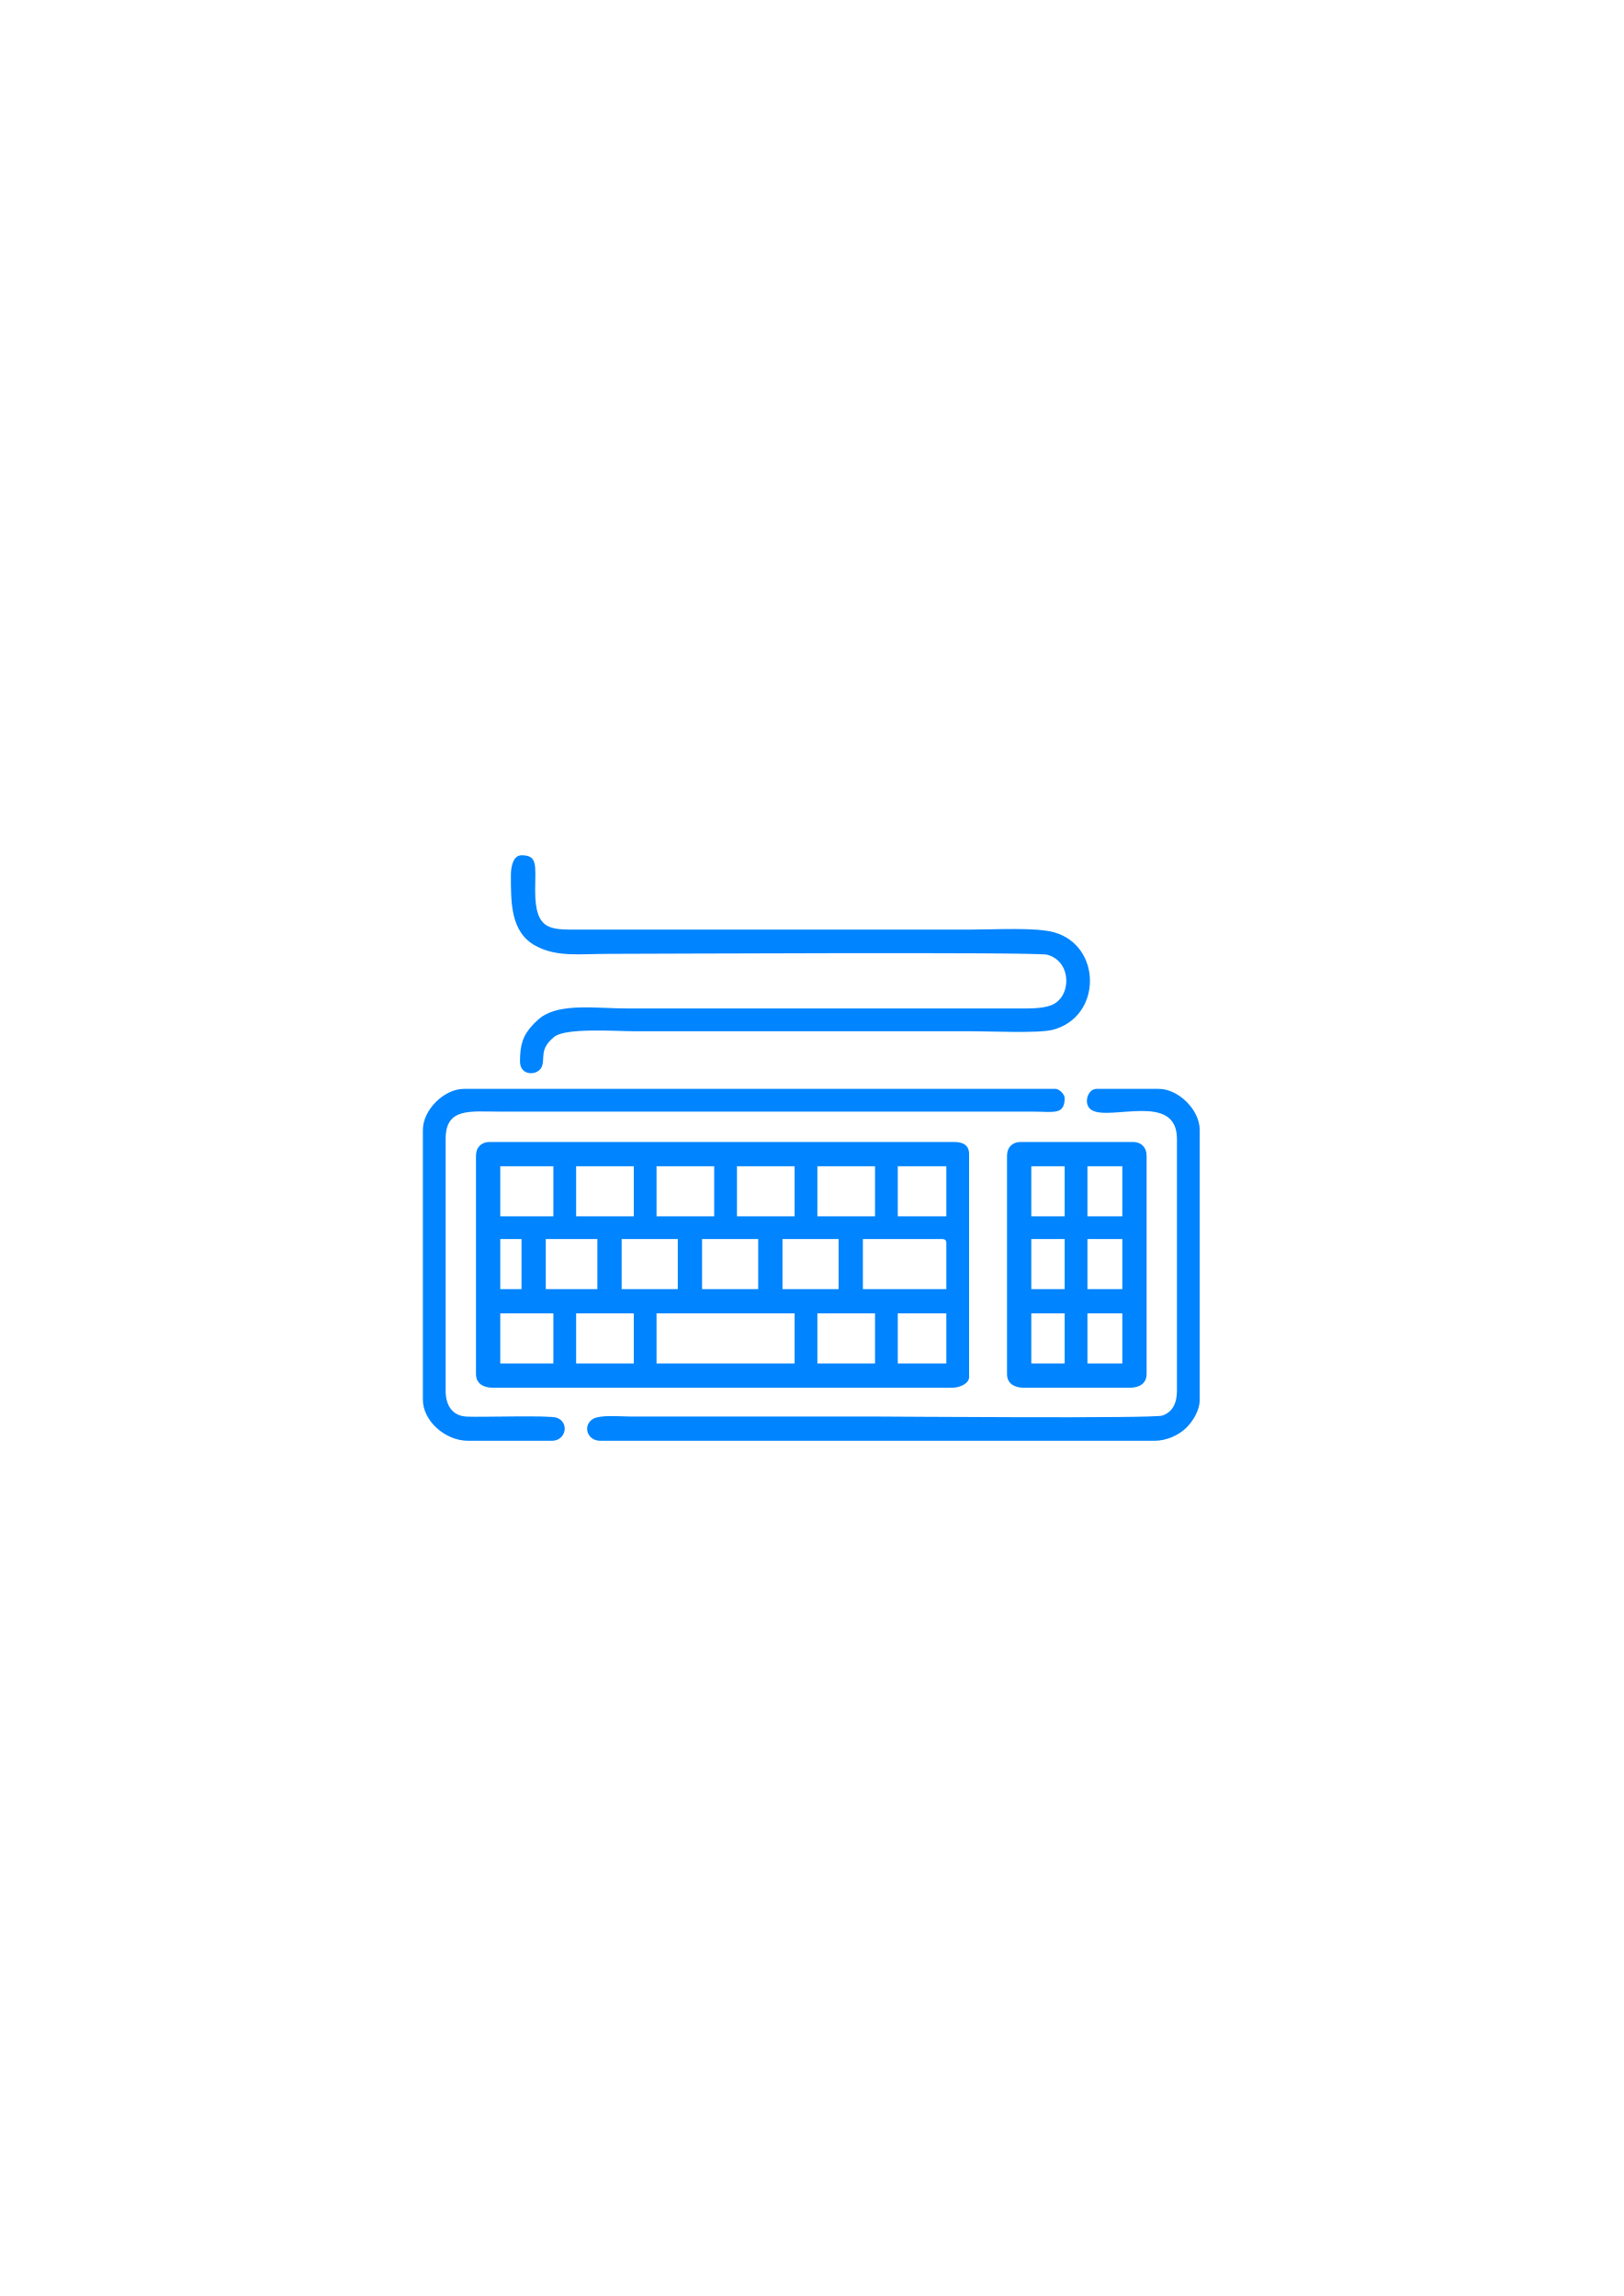
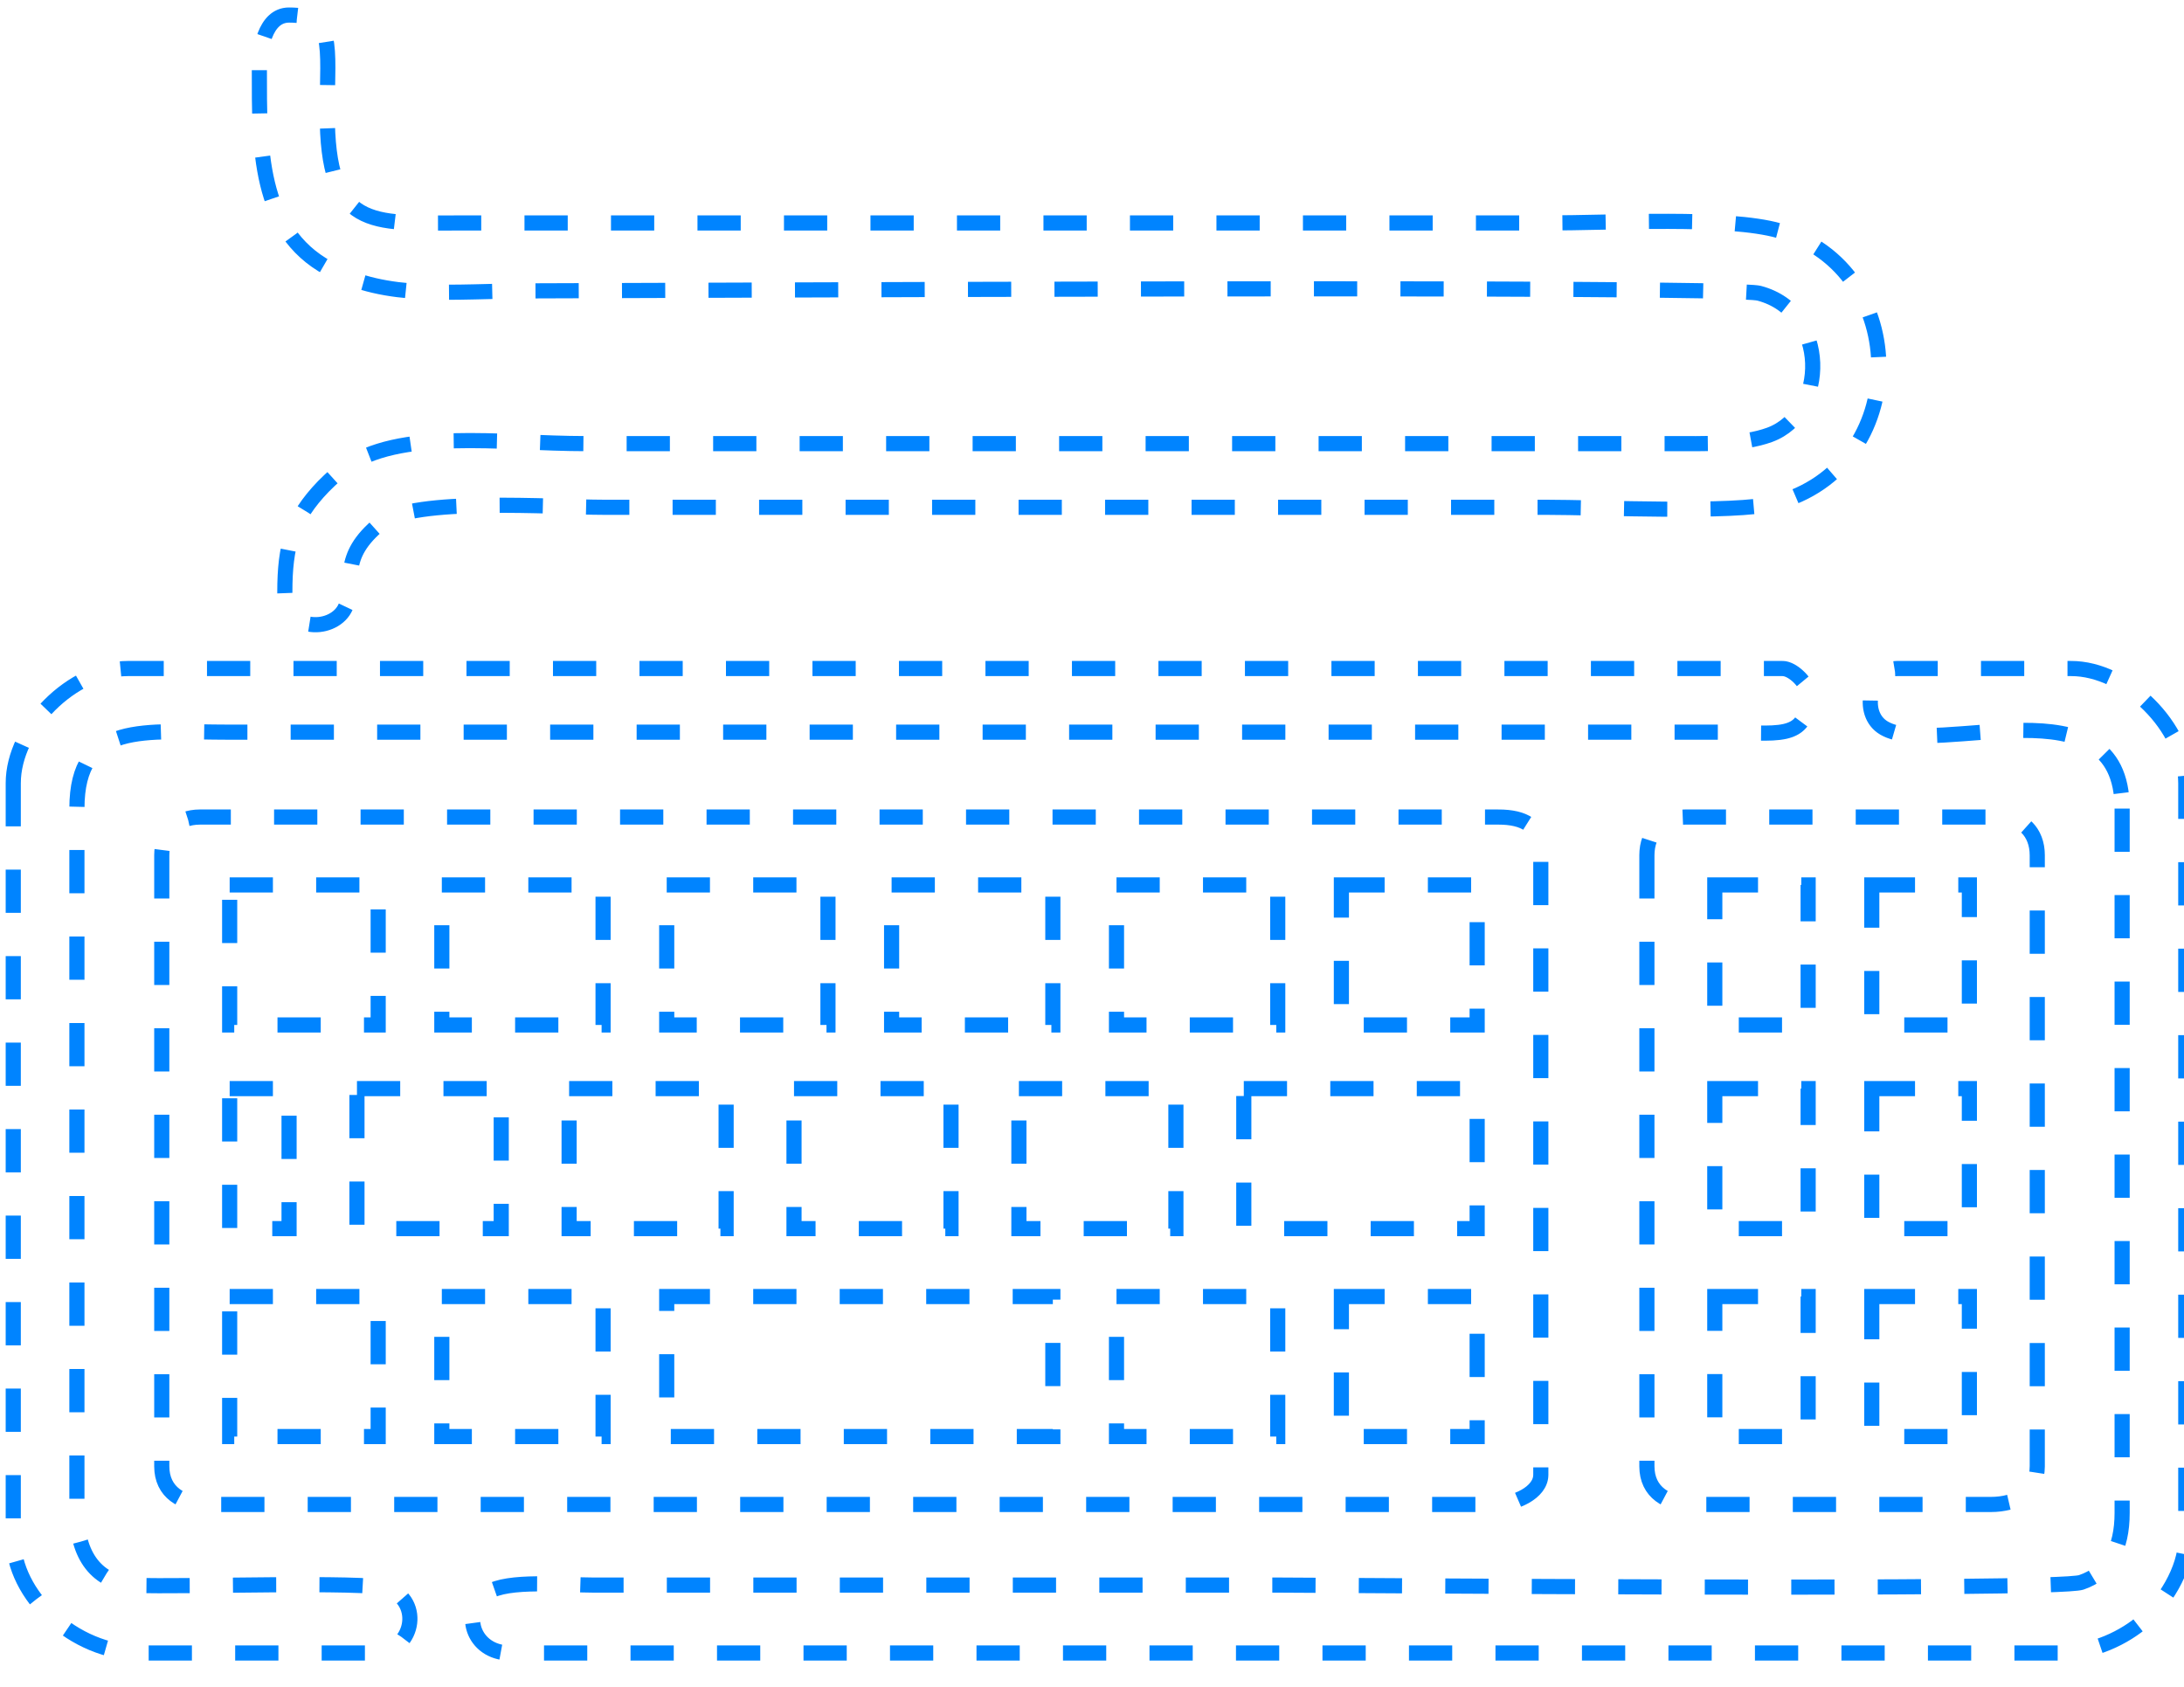
- <svg xmlns="http://www.w3.org/2000/svg" xml:space="preserve" width="210mm" height="297mm" version="1.1" style="shape-rendering:geometricPrecision; text-rendering:geometricPrecision; image-rendering:optimizeQuality; fill-rule:evenodd; clip-rule:evenodd" viewBox="0 0 21000 29700">
+ <svg xmlns="http://www.w3.org/2000/svg" xml:space="preserve" width="101mm" height="78mm" version="1.1" style="shape-rendering:geometricPrecision; text-rendering:geometricPrecision; image-rendering:optimizeQuality; fill-rule:evenodd; clip-rule:evenodd" viewBox="0 0 10100 7800">
  <defs>
    <style type="text/css">
-    
-     .fil0 {fill:#0084FF}
-    
+     @keyframes lineGrow{
+        to{
+         stroke-dashoffset: 0;
+         }
+     }
+ 
+     .fil0 {
+             fill:none;
+             stroke: #0084FF;
+             stroke-width: 70;
+             stroke-miterlimit: 70;
+             stroke-dasharray: 200;
+             stroke-dashoffset: 1200;
+             animation: lineGrow 4s infinite ease-out;
+            }
+   
  </style>
  </defs>
  <g id="Camada_x0020_1">
-     <g id="_2241292092864">
-       <path class="fil0" d="M11611.36 16989.42l627.93 0 0 647.56 -627.93 0 0 -647.56zm-1040.01 0l745.67 0 0 647.56 -745.67 0 0 -647.56zm-2080.02 0l1785.68 0 0 647.56 -1785.68 0 0 -647.56zm-1040.01 0l745.67 0 0 647.56 -745.67 0 0 -647.56zm-981.14 0l686.8 0 0 647.56 -686.8 0 0 -647.56zm4689.86 -961.52l1020.39 0c45.21,0 58.86,13.66 58.86,58.87l0 588.68 -1079.25 0 0 -647.55zm-1040.02 0l726.05 0 0 647.55 -726.05 0 0 -647.55zm-1040 0l726.04 0 0 647.55 -726.04 0 0 -647.55zm-1040.02 0l726.05 0 0 647.55 -726.05 0 0 -647.55zm-981.14 0l667.17 0 0 647.55 -667.17 0 0 -647.55zm-588.68 0l274.71 0 0 647.55 -274.71 0 0 -647.55zm5141.18 -941.89l627.93 0 0 647.55 -627.93 0 0 -647.55zm-1040.01 0l745.67 0 0 647.55 -745.67 0 0 -647.55zm-1040.01 0l745.67 0 0 647.55 -745.67 0 0 -647.55zm-1040.01 0l745.67 0 0 647.55 -745.67 0 0 -647.55zm-1040.01 0l745.67 0 0 647.55 -745.67 0 0 -647.55zm-981.14 0l686.8 0 0 647.55 -686.8 0 0 -647.55zm-313.97 -137.37l0 2825.69c0,120.46 93.4,176.61 215.85,176.61l5945.72 0c94.43,0 215.85,-53.82 215.85,-137.36l0 -2884.56c0,-116.96 -79.19,-156.98 -196.22,-156.98l-6004.6 0c-106.83,0 -176.6,69.76 -176.6,176.6z" />
-       <path class="fil0" d="M6607.54 11318.41c0,352.26 -6.3,740.01 319.89,916.36 275.59,148.99 568.35,104.04 935.97,104.04 463.99,0 5534.37,-27.14 5679.65,10.97 325.41,85.38 319.16,555.89 48.76,654.75 -127.28,46.54 -295.15,40.7 -469.49,40.7l-5003.82 0c-395.93,0 -865.71,-73.23 -1121.79,114.45 -19.72,14.46 -42.33,34.81 -63.34,54.41l-29.74 29.12c-143.4,148.73 -178.36,273.1 -178.36,488.82 0,190.97 233.01,185.54 281.96,66.12 46.63,-113.76 -37.91,-225.6 162.59,-386.86 148.2,-119.18 802.05,-71.72 1027.17,-71.72 1452.09,0 2904.18,0 4356.27,0 252.59,0 875.56,29.64 1060.93,-18.32 640.82,-165.81 638.87,-1085.35 21.67,-1260.5 -239.05,-67.84 -767.11,-35.91 -1082.6,-35.91l-5023.45 0c-403.4,0.01 -609.63,31.94 -608.33,-510.17 0.76,-319.76 36.12,-451.35 -176.59,-451.35 -113.28,0 -137.35,162.79 -137.35,255.09z" />
-       <path class="fil0" d="M5469.41 14615.05l0 3492.87c0,262.55 277.46,529.82 588.69,529.82l1079.26 0c182.9,0 230.76,-238.44 63.15,-298.63 -96.44,-34.64 -961.19,-5.02 -1162.96,-14.41 -184.48,-8.59 -273.8,-140.53 -273.8,-334.52l0 -3257.39c0,-408.01 312.01,-353.21 706.43,-353.21l6887.62 0c266.06,0.01 412.08,48.63 412.08,-176.6 0,-47.25 -70.49,-117.74 -117.74,-117.74l-7652.91 0c-255.85,0 -529.82,272.58 -529.82,529.81z" />
-       <path class="fil0" d="M14064.22 16989.42l451.32 0 0 647.56 -451.32 0 0 -647.56zm-726.05 0l431.71 0 0 647.56 -431.71 0 0 -647.56zm726.05 -961.52l451.32 0 0 647.55 -451.32 0 0 -647.55zm-726.05 0l431.71 0 0 647.55 -431.71 0 0 -647.55zm726.05 -941.89l451.32 0 0 647.55 -451.32 0 0 -647.55zm-726.05 0l431.71 0 0 647.55 -431.71 0 0 -647.55zm-313.96 -137.37l0 2825.69c0,120.46 93.4,176.61 215.85,176.61l1373.6 0c122.45,0 215.85,-56.15 215.85,-176.61l0 -2825.69c0,-106.84 -69.77,-176.6 -176.6,-176.6l-1452.1 0c-106.83,0 -176.6,69.76 -176.6,176.6z" />
-       <path class="fil0" d="M15221.97 14732.79l0 3257.39c0,164.75 -60.93,277.97 -189.17,321.03 -120.42,40.44 -3484.01,12.56 -3696.16,12.56l-3178.9 0c-145.42,0 -403.57,-26.97 -494.97,34.9 -128.41,86.92 -68.76,279.07 102.51,279.07l7162.34 0c162.18,0 307.79,-72.68 397.5,-151.94 84.33,-74.5 191.19,-228.25 191.19,-377.88l0 -3492.87c0,-257.23 -273.97,-529.81 -529.82,-529.81l-804.54 0c-119.74,0 -178.44,207.58 -60.12,275.86 243.24,140.37 1100.14,-237.12 1100.14,371.69z" />
-     </g>
+     <path class="fil0" d="M6203.28 5995.66l627.93 0 0 647.56 -627.93 0 0 -647.56zm-1040.01 0l745.67 0 0 647.56 -745.67 0 0 -647.56zm-2080.02 0l1785.68 0 0 647.56 -1785.68 0 0 -647.56zm-1040.01 0l745.67 0 0 647.56 -745.67 0 0 -647.56zm-981.14 0l686.8 0 0 647.56 -686.8 0 0 -647.56zm4689.86 -961.52l1020.39 0c45.21,0 58.86,13.66 58.86,58.87l0 588.68 -1079.25 0 0 -647.55zm-1040.02 0l726.05 0 0 647.55 -726.05 0 0 -647.55zm-1040 0l726.04 0 0 647.55 -726.04 0 0 -647.55zm-1040.02 0l726.05 0 0 647.55 -726.05 0 0 -647.55zm-981.14 0l667.17 0 0 647.55 -667.17 0 0 -647.55zm-588.68 0l274.71 0 0 647.55 -274.71 0 0 -647.55zm5141.18 -941.89l627.93 0 0 647.55 -627.93 0 0 -647.55zm-1040.01 0l745.67 0 0 647.55 -745.67 0 0 -647.55zm-1040.01 0l745.67 0 0 647.55 -745.67 0 0 -647.55zm-1040.01 0l745.67 0 0 647.55 -745.67 0 0 -647.55zm-1040.01 0l745.67 0 0 647.55 -745.67 0 0 -647.55zm-981.14 0l686.8 0 0 647.55 -686.8 0 0 -647.55zm-313.97 -137.37l0 2825.69c0,120.46 93.4,176.61 215.85,176.61l5945.72 0c94.43,0 215.85,-53.82 215.85,-137.36l0 -2884.56c0,-116.96 -79.19,-156.98 -196.22,-156.98l-6004.6 0c-106.83,0 -176.6,69.76 -176.6,176.6z" />
+     <path class="fil0" d="M1199.46 324.65c0,352.26 -6.3,740.01 319.89,916.36 275.59,148.99 568.35,104.04 935.97,104.04 463.99,0 5534.37,-27.14 5679.65,10.97 325.41,85.38 319.16,555.89 48.76,654.75 -127.28,46.54 -295.15,40.7 -469.49,40.7l-5003.82 0c-395.93,0 -865.71,-73.23 -1121.79,114.45 -19.72,14.46 -42.33,34.81 -63.34,54.41l-29.74 29.12c-143.4,148.73 -178.36,273.1 -178.36,488.82 0,190.97 233.01,185.54 281.96,66.12 46.63,-113.76 -37.91,-225.6 162.59,-386.86 148.2,-119.18 802.05,-71.72 1027.17,-71.72 1452.09,0 2904.18,0 4356.27,0 252.59,0 875.56,29.64 1060.93,-18.32 640.82,-165.81 638.87,-1085.35 21.67,-1260.5 -239.05,-67.84 -767.11,-35.91 -1082.6,-35.91l-5023.45 0c-403.4,0.01 -609.63,31.94 -608.33,-510.17 0.76,-319.76 36.12,-451.35 -176.59,-451.35 -113.28,0 -137.35,162.79 -137.35,255.09z" />
+     <path class="fil0" d="M61.33 3621.29l0 3492.87c0,262.55 277.46,529.82 588.69,529.82l1079.26 0c182.9,0 230.76,-238.44 63.15,-298.63 -96.44,-34.64 -961.19,-5.02 -1162.96,-14.41 -184.48,-8.59 -273.8,-140.53 -273.8,-334.52l0 -3257.39c0,-408.01 312.01,-353.21 706.43,-353.21l6887.62 0c266.06,0.01 412.08,48.63 412.08,-176.6 0,-47.25 -70.49,-117.74 -117.74,-117.74l-7652.91 0c-255.85,0 -529.82,272.58 -529.82,529.81z" />
+     <path class="fil0" d="M8656.14 5995.66l451.32 0 0 647.56 -451.32 0 0 -647.56zm-726.05 0l431.71 0 0 647.56 -431.71 0 0 -647.56zm726.05 -961.52l451.32 0 0 647.55 -451.32 0 0 -647.55zm-726.05 0l431.71 0 0 647.55 -431.71 0 0 -647.55zm726.05 -941.89l451.32 0 0 647.55 -451.32 0 0 -647.55zm-726.05 0l431.71 0 0 647.55 -431.71 0 0 -647.55zm-313.96 -137.37l0 2825.69c0,120.46 93.4,176.61 215.85,176.61l1373.6 0c122.45,0 215.85,-56.15 215.85,-176.61l0 -2825.69c0,-106.84 -69.77,-176.6 -176.6,-176.6l-1452.1 0c-106.83,0 -176.6,69.76 -176.6,176.6z" />
+     <path class="fil0" d="M9813.89 3739.03l0 3257.39c0,164.75 -60.93,277.97 -189.17,321.03 -120.42,40.44 -3484.01,12.56 -3696.16,12.56l-3178.9 0c-145.42,0 -403.57,-26.97 -494.97,34.9 -128.41,86.92 -68.76,279.07 102.51,279.07l7162.34 0c162.18,0 307.79,-72.68 397.5,-151.94 84.33,-74.5 191.19,-228.25 191.19,-377.88l0 -3492.87c0,-257.23 -273.97,-529.81 -529.82,-529.81l-804.54 0c-119.74,0 -178.44,207.58 -60.12,275.86 243.24,140.37 1100.14,-237.12 1100.14,371.69z" />
  </g>
</svg>
